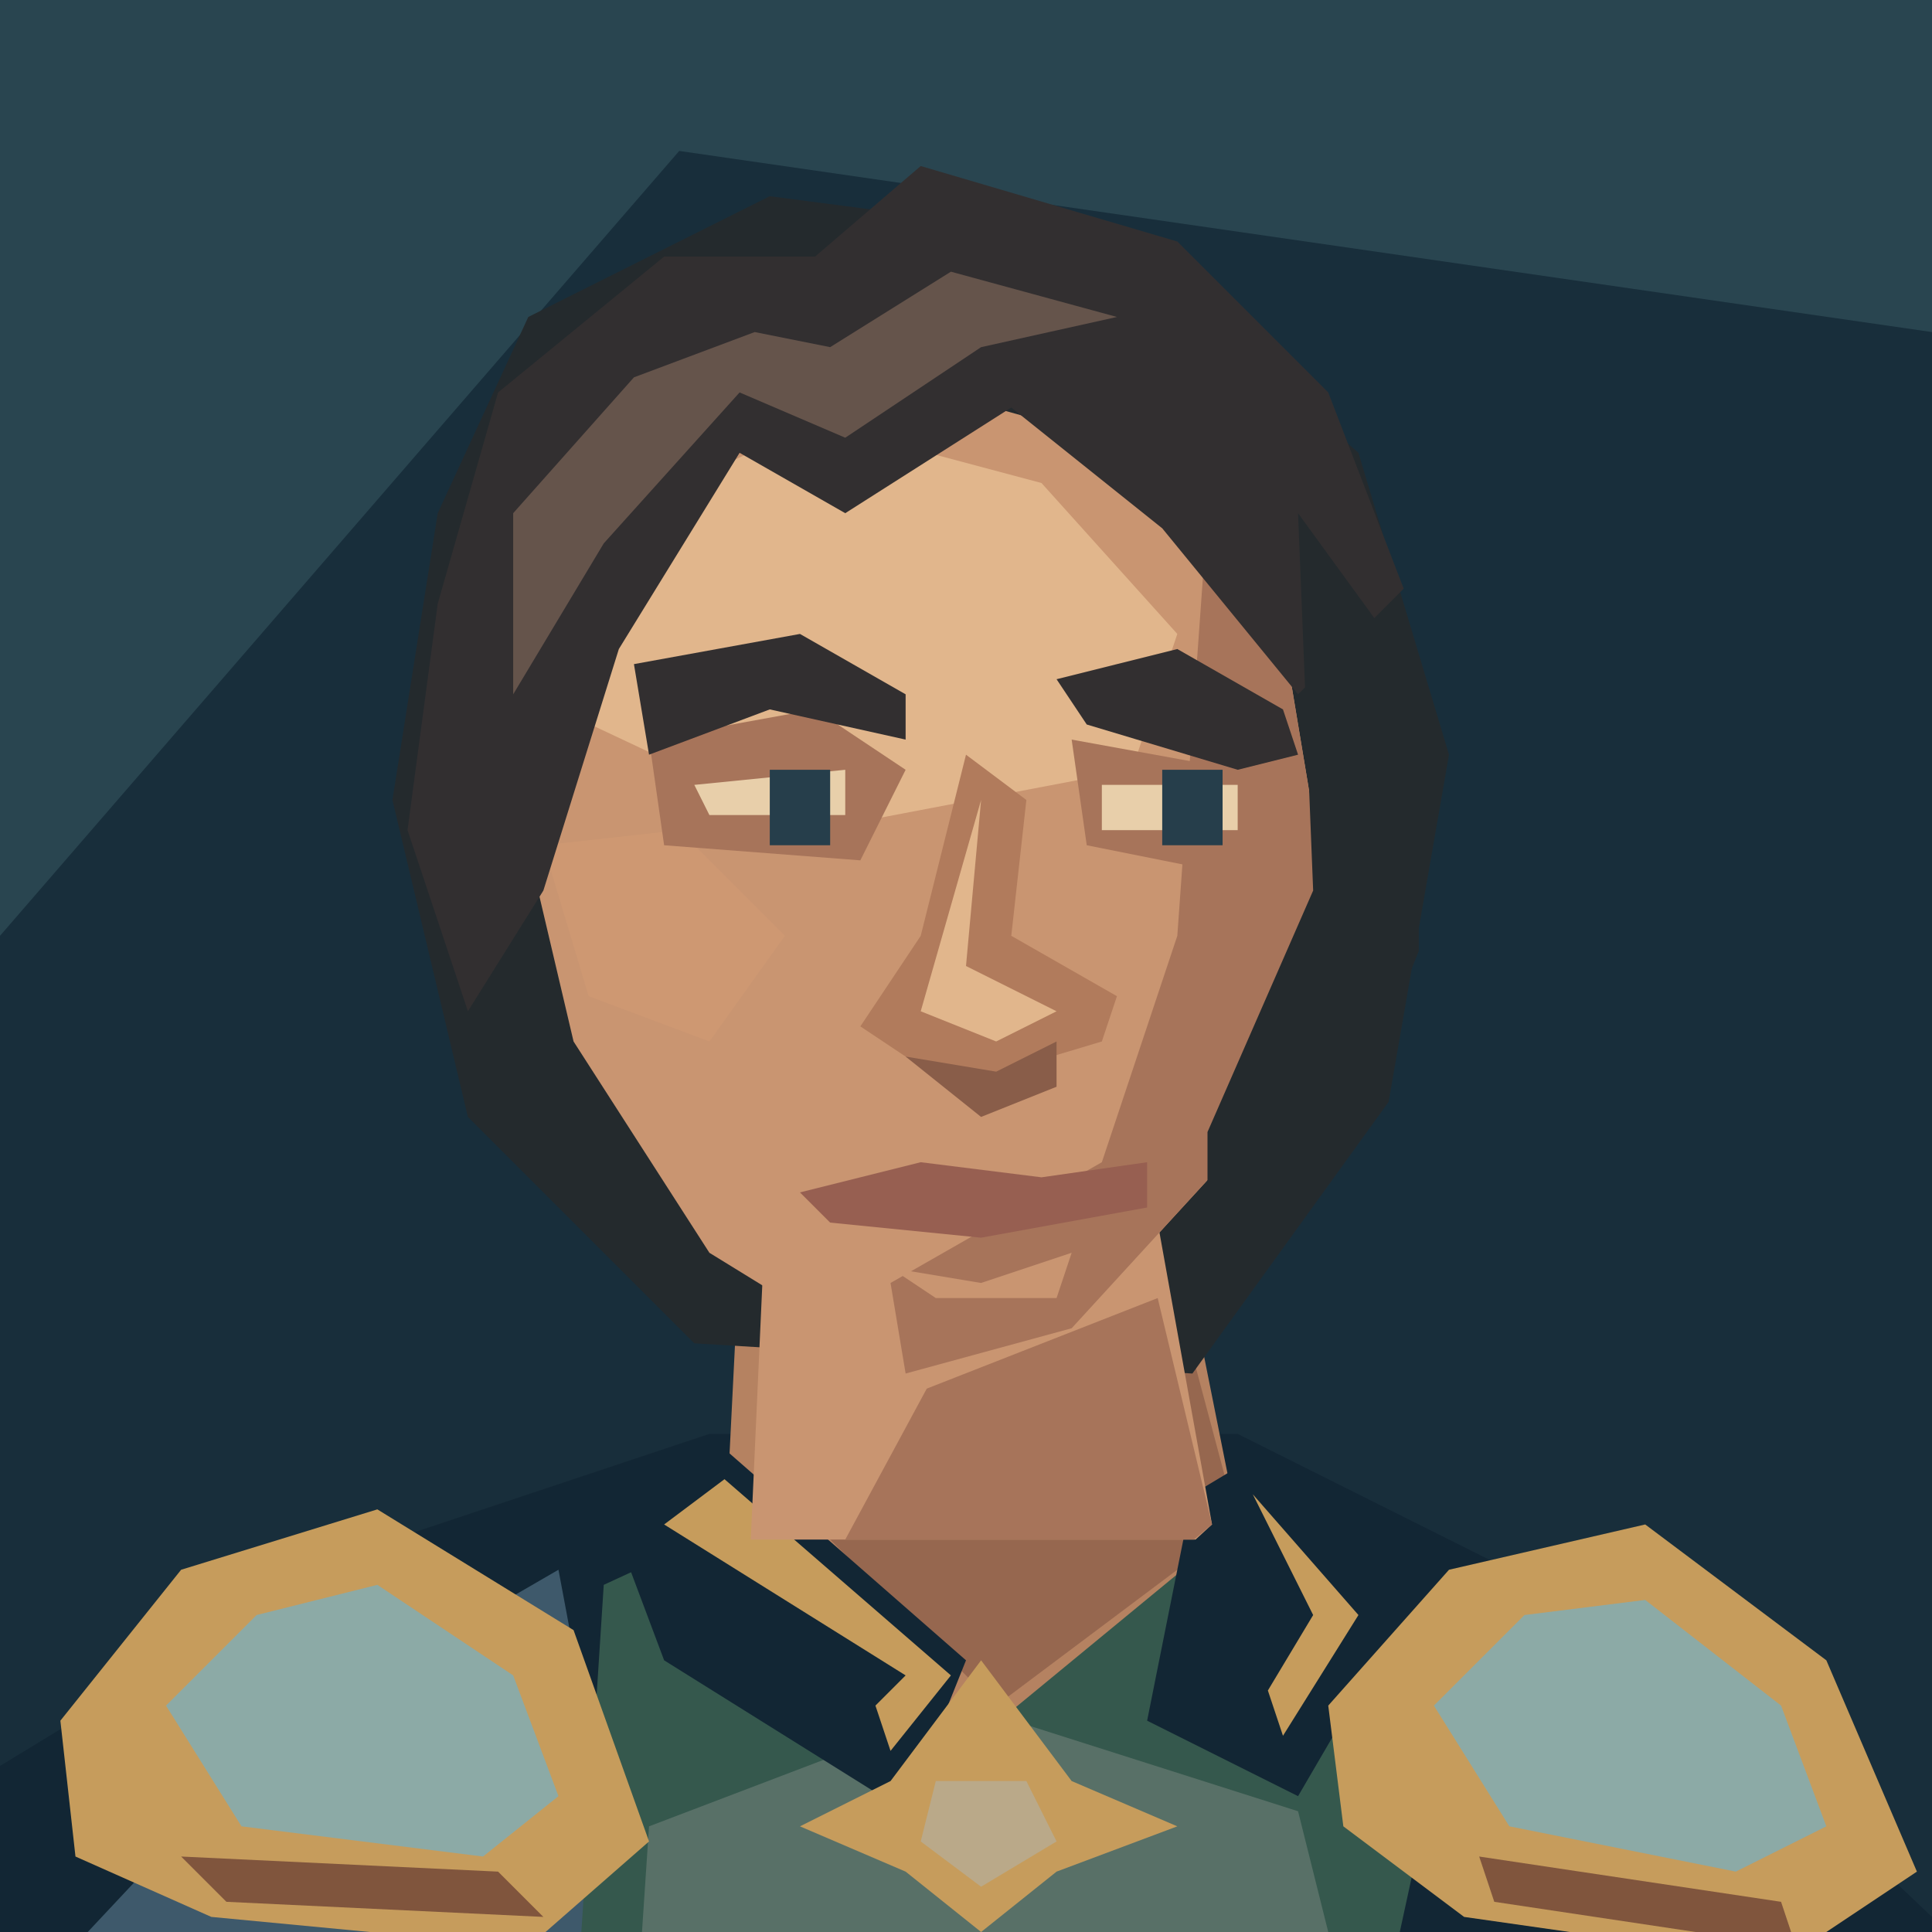
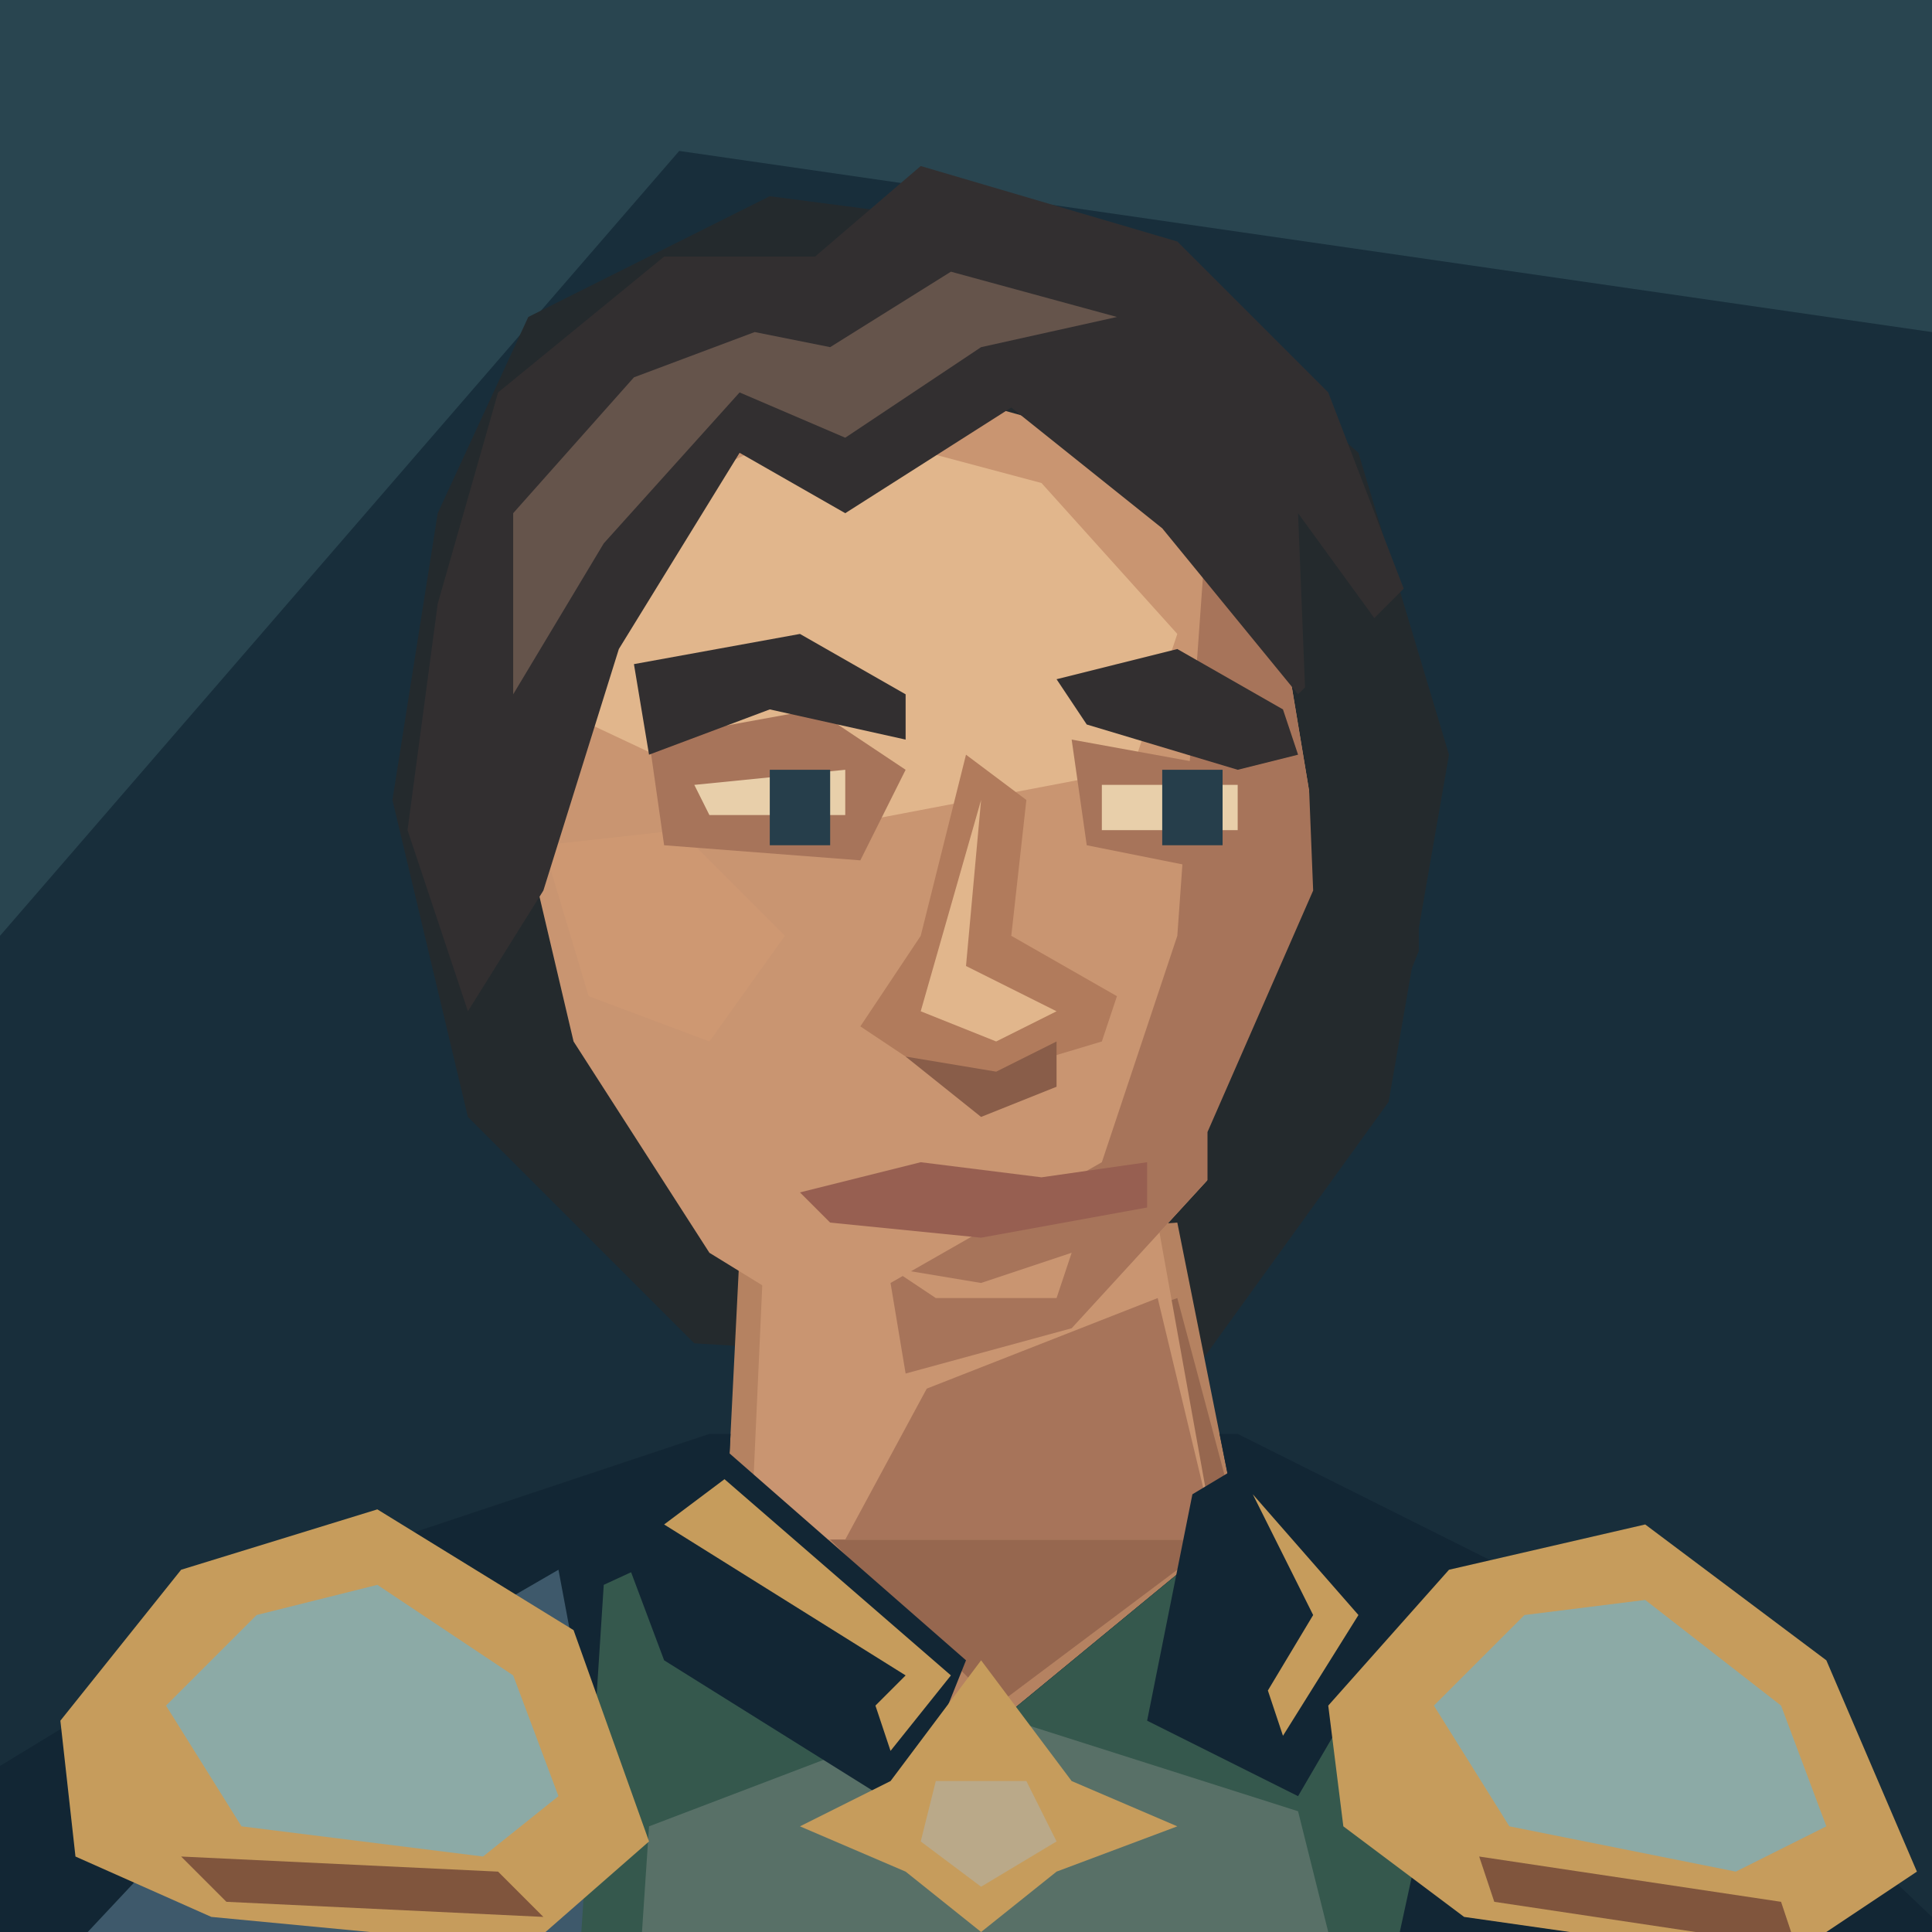
<svg xmlns="http://www.w3.org/2000/svg" width="128" height="128" viewBox="0 0 128 128">
  <path d="M0 0H128V128H0Z" fill="#182e3b" />
  <path d="M0 0H128V22L45 10L0 62Z" fill="#294550" />
-   <g transform="translate(0 8)" data-part="shoulders-and-neck">
-     <path d="M0 128V109L23 95 47 87H82L108 100 128 119V128Z" fill="#122634" />
-     <path d="M3 123L18 107 37 96 43 128H0Z" fill="#3e596b" />
-     <path d="M40 97L53 91 66 103 82 91 96 105 91 128H38Z" fill="#35584d" />
-     <path d="M43 113L64 105 86 112 90 128H42Z" fill="#587067" />
+   <path d="M29 34L35 21 51 13 74 16 90 30 96 50 92 73 79 91 46 89 31 74 26 53Z" fill="#242a2d" />
+   <g transform="translate(0 8)" data-part="neck">
    <path d="M49 75L48 95 65 107 82 93 78 73Z" fill="#b58261" />
    <path d="M61 84L78 78 82 93 66 105 55 94Z" fill="#96674f" />
+   </g>
+   <g data-part="neck-root">
+     <polygon points="50.60,83 49.74,102 79.21,102 80.30,101 76.70,81" fill="#c99571" />
+     <polygon points="61.40,92 76.70,86 80.30,101 79.10,102 56.00,102 56.00,102" fill="#a7745a" />
+   </g>
+   <g transform="translate(0 8)" data-part="clothing">
+     <defs>
+       <clipPath id="shoulder-neckline" clipPathUnits="userSpaceOnUse">
+         <path d="M0 0H128V160H0Z M49 75L48 95 65 107 82 93 78 73Z" clip-rule="evenodd" />
+       </clipPath>
+     </defs>
+     <g clip-path="url(#shoulder-neckline)">
+       <path d="M0 128V109L23 95 47 87H82L108 100 128 119V128Z" fill="#122634" />
+       <path d="M3 123L18 107 37 96 43 128H0Z" fill="#3e596b" />
+       <path d="M40 97L53 91 66 103 82 91 96 105 91 128H38Z" fill="#35584d" />
+     </g>
+     <path d="M43 113L64 105 86 112 90 128H42Z" fill="#587067" />
    <path d="M41 94L48 88 64 102 60 112 44 102Z M79 91L84 88 93 99 86 111 76 106Z" fill="#122634" />
    <path d="M44 93L48 90 63 103 59 108 58 105 60 103Z M83 91L90 99 85 107 84 104 87 99Z" fill="#c69c5c" />
    <path d="M4 106L12 96 25 92 38 100 43 114 35 121 14 119 5 115Z M88 105L96 96 109 93 121 102 127 116 118 122 97 119 89 113Z" fill="#c69c5c" />
    <path d="M11 105L17 99 25 97 34 103 37 111 32 115 16 113Z M95 105L101 99 109 98 118 105 121 113 115 116 100 113Z" fill="#8caaa6" />
    <path d="M12 115L33 116 36 119 15 118Z M98 115L118 118 119 121 99 118Z" fill="#80553d" />
-   </g>
-   <path d="M29 34L35 21 51 13 74 16 90 30 96 50 92 73 79 91 46 89 31 74 26 53Z" fill="#242a2d" />
-   <g data-part="neck-root">
-     <polygon points="50.60,83 49.74,102 79.21,102 80.30,101 76.70,81" fill="#c99571" />
-     <polygon points="61.40,92 76.70,86 80.30,101 79.10,102 56.00,102 56.00,102" fill="#a7745a" />
  </g>
  <path d="M40 32L55 24 73 29 85 42 88 60 82 76 71 88 60 91 47 83 38 69 34 52 34 42Z" fill="#c99571" />
  <path d="M41 34L54 28 69 32 78 42 75 51 54 55 37 47Z" fill="#e1b68c" />
  <path d="M80 34L85 42 88 60 82 76 71 88 60 91 59 85 73 77 78 62Z" fill="#a7745a" />
  <path d="M36 56L45 55 52 62 47 69 39 66Z" fill="#ce9872" />
  <path d="M43 49L54 47 60 51 57 57 44 56Z M71 49L82 51 86 54 82 58 72 56Z" fill="#a7745a" />
  <path d="M42 44L53 42 60 46 60 49 51 47 43 50Z M70 45L78 43 85 47 86 50 82 51 72 48Z" fill="#322f30" />
  <path d="M46 52L56 51V54H47Z M73 52H82V55H73Z" fill="#e8cfaa" />
  <path d="M51 51H55V56H51Z M77 51H81V56H77Z" fill="#263e4b" />
  <path d="M64 50L61 62 57 68 63 72 73 69 74 66 67 62 68 53Z" fill="#b17b5c" />
  <path d="M65 53L64 64 70 67 66 69 61 67Z" fill="#e1b68c" />
  <path d="M60 70L66 71 70 69 70 72 65 74Z" fill="#895d49" />
  <path d="M53 79L61 77 69 78 76 77 76 80 65 82 55 81Z" fill="#975f51" />
  <path d="M59 84L65 85 71 83 70 86H62Z" fill="#c99571" />
  <path d="M29 40L33 26 44 17 54 17 61 11 78 16 88 26 93 39 86 46 77 35 67 27 56 34 49 30 41 43 36 59 31 67 27 55Z" fill="#322f30" />
  <path d="M34 34L42 25 50 22 55 23 63 18 74 21 65 23 56 29 49 26 40 36 34 46Z" fill="#65544b" />
  <path d="M86 34L94 45 94 63 88 78 80 85 80 75 87 59Z" fill="#242a2d" />
  <path d="M59 118L65 110 71 118 78 121 70 124 65 128 60 124 53 121Z" fill="#c69c5c" />
  <path d="M62 118H68L70 122 65 125 61 122Z" fill="#baa989" />
</svg>
